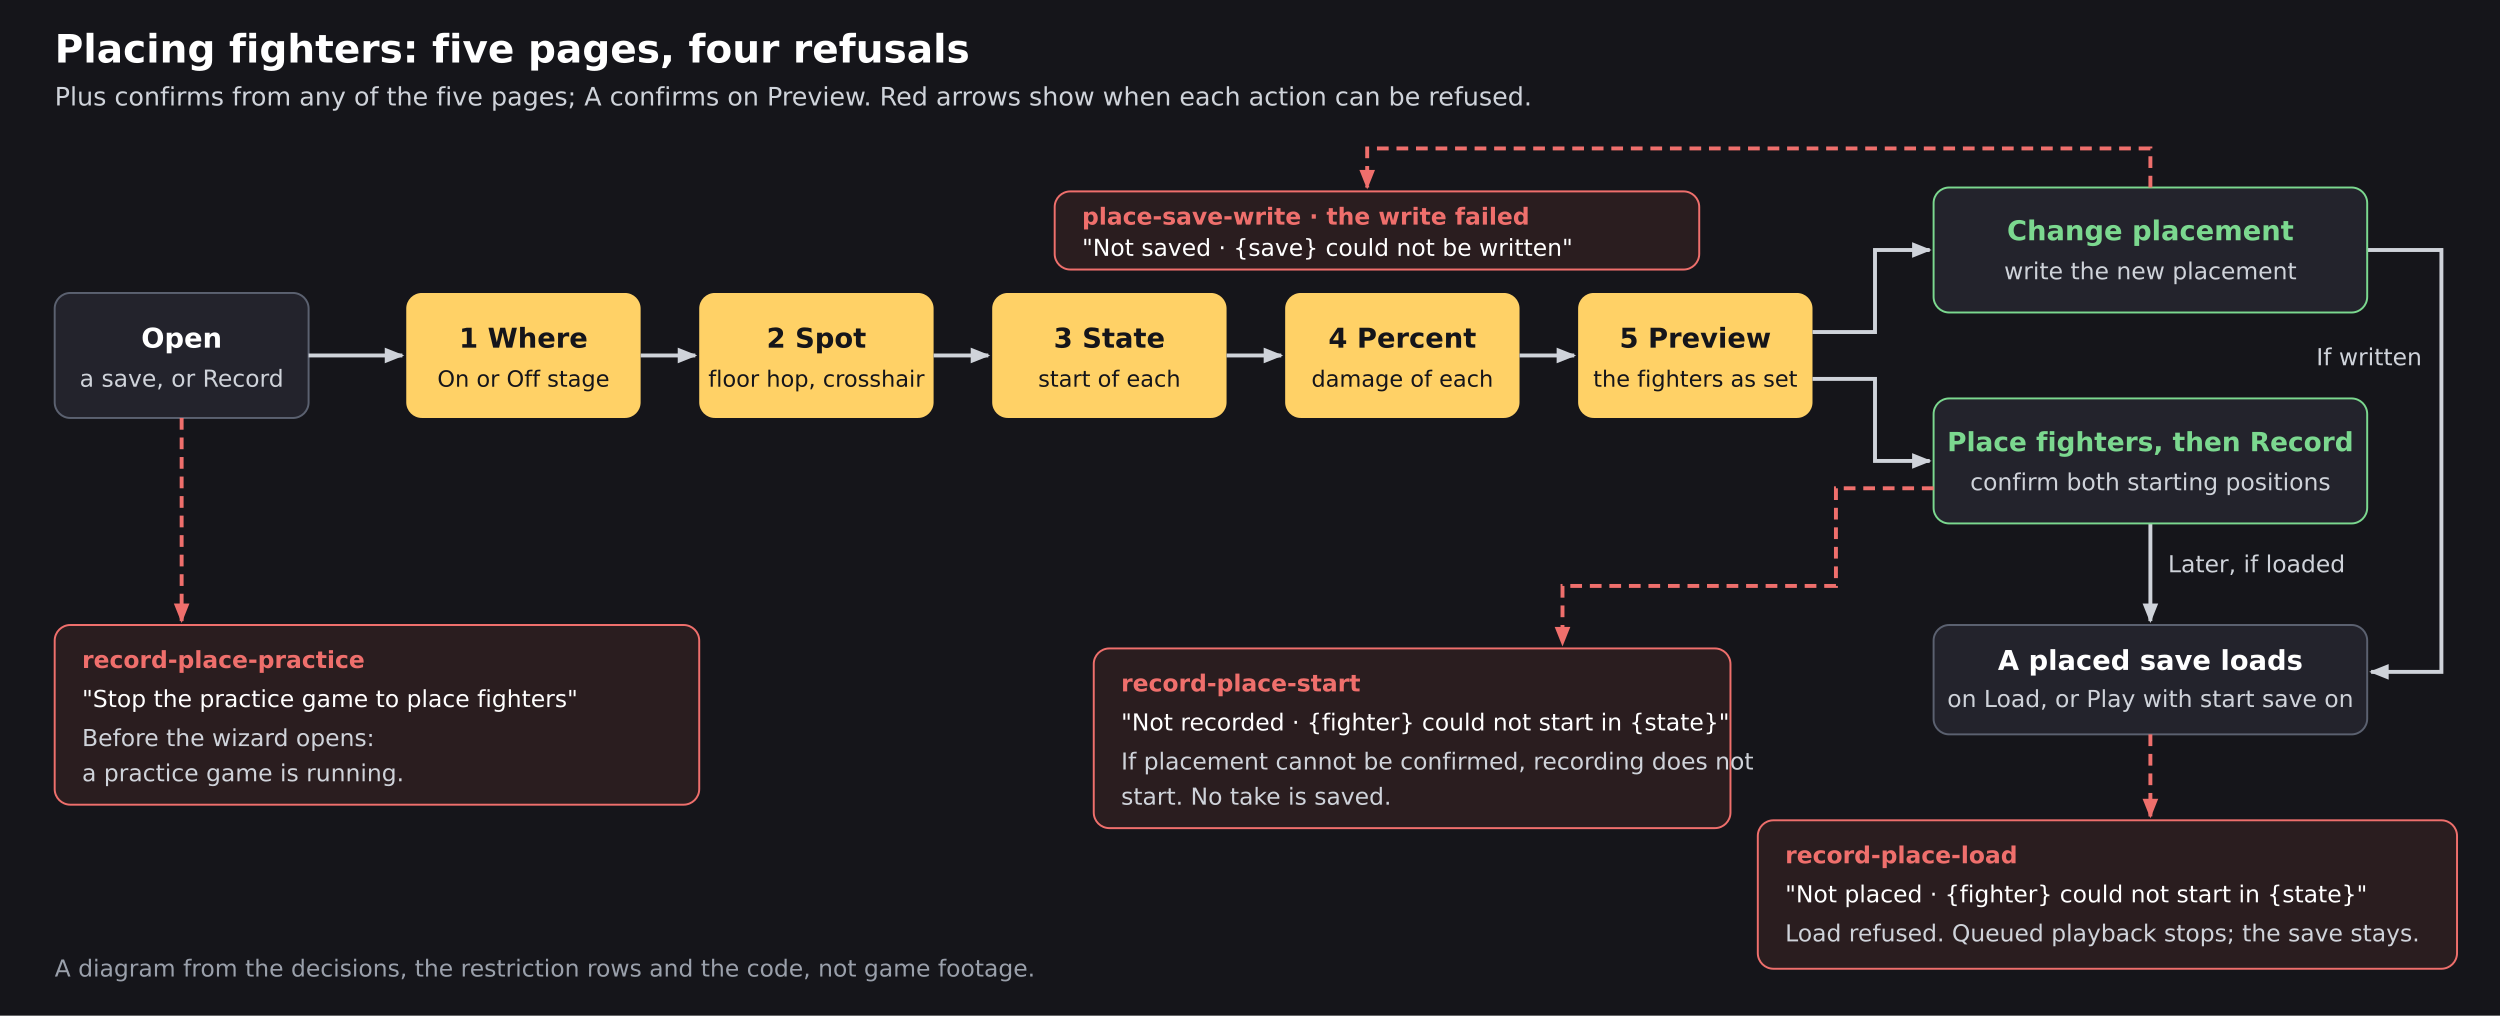
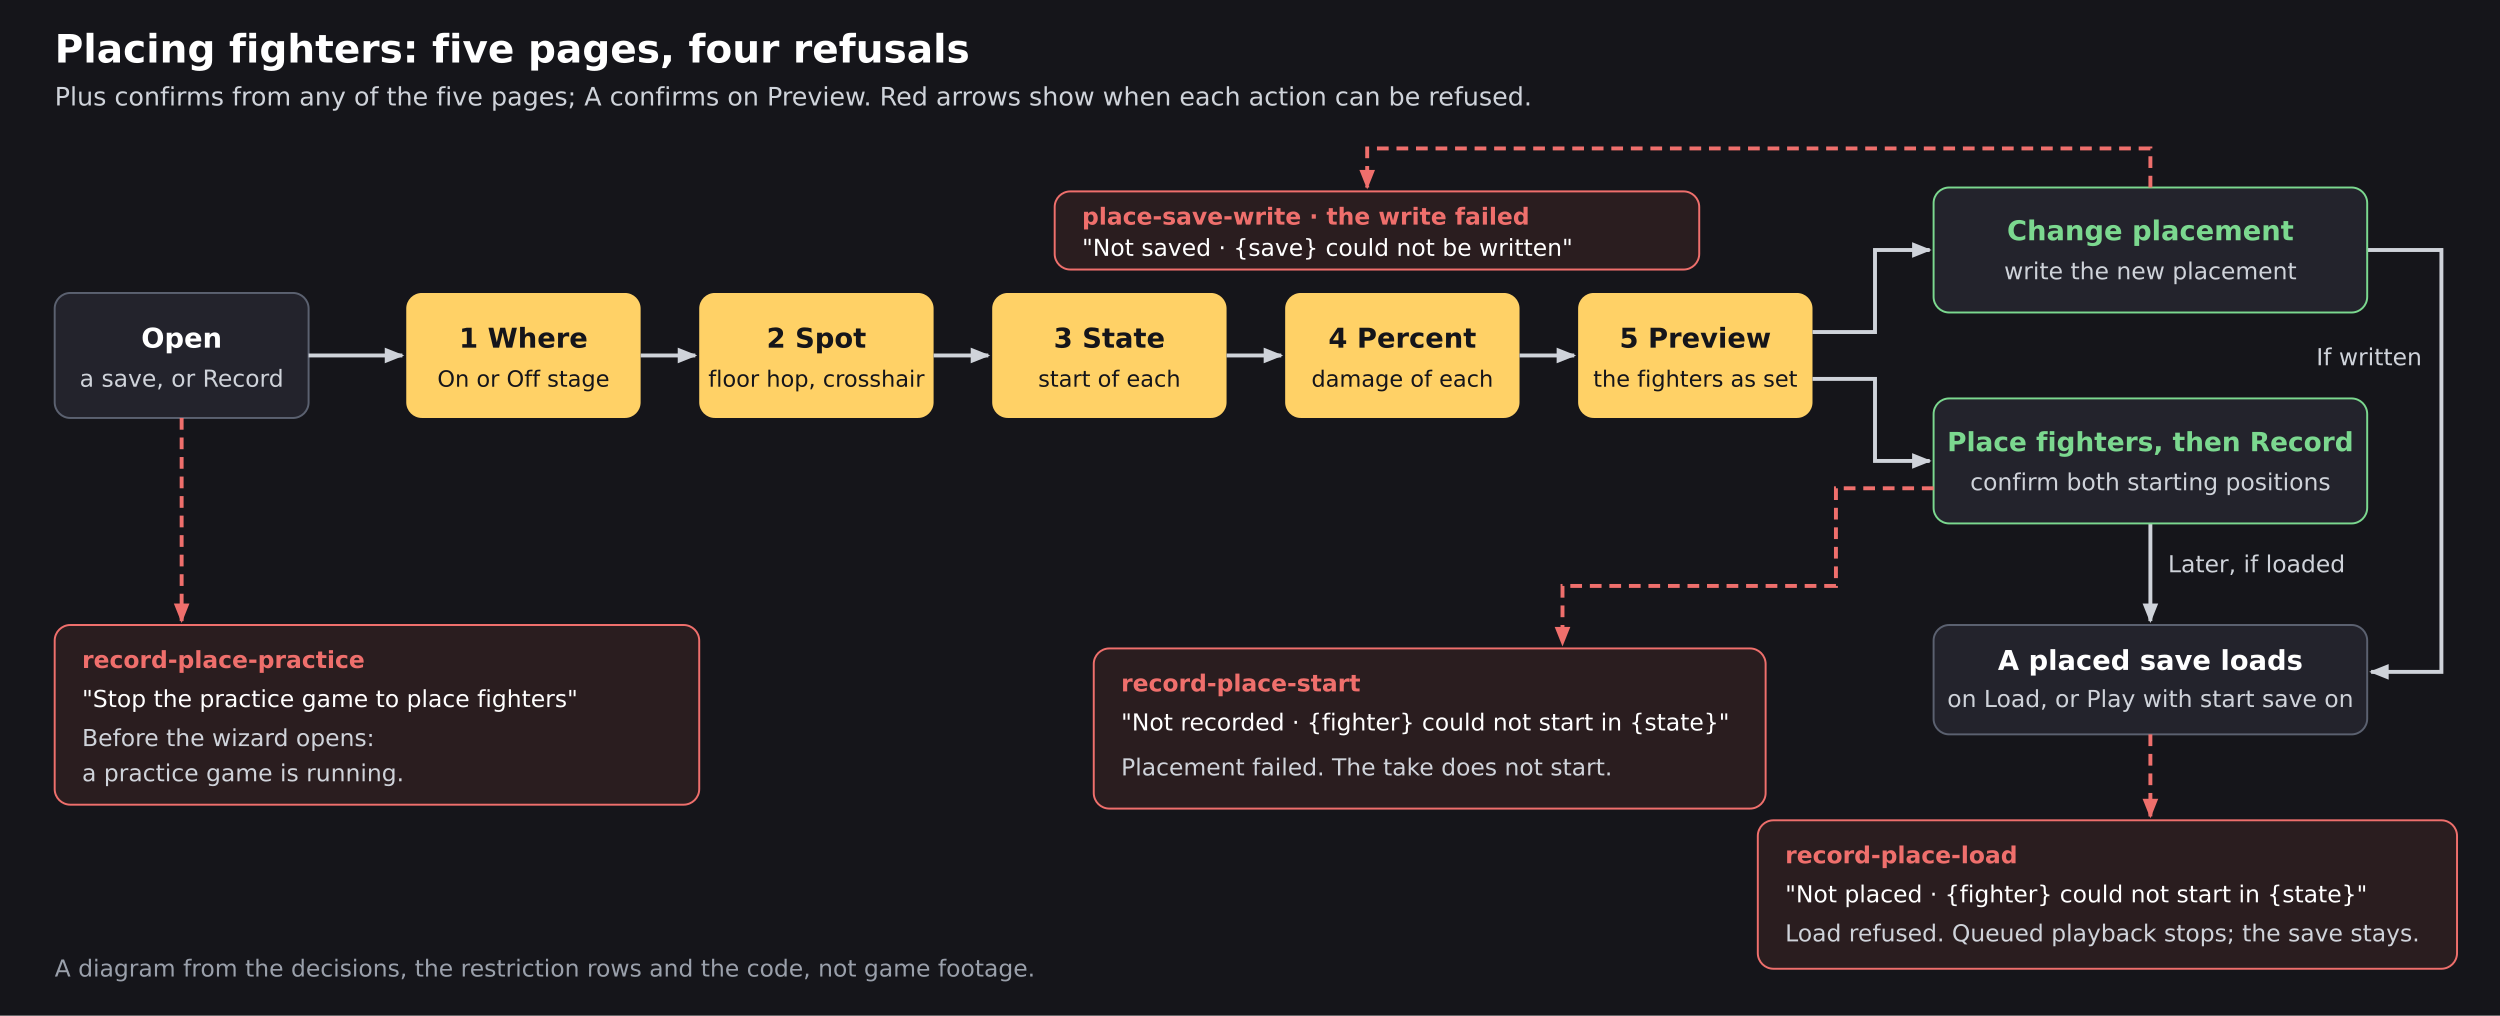
<svg xmlns="http://www.w3.org/2000/svg" width="1280" height="520" viewBox="0 0 1280 520" font-family="DejaVu Sans, Verdana, sans-serif">
  <defs>
    <marker id="go" markerUnits="userSpaceOnUse" markerWidth="10" markerHeight="8" refX="9" refY="4" orient="auto">
      <path d="M0,0 L10,4 L0,8 z" fill="#cfd3da" />
    </marker>
    <marker id="no" markerUnits="userSpaceOnUse" markerWidth="10" markerHeight="8" refX="9" refY="4" orient="auto">
      <path d="M0,0 L10,4 L0,8 z" fill="#ef6f6c" />
    </marker>
  </defs>
  <rect width="1280" height="520" fill="#15151a" />
  <text x="28" y="32" font-size="20" font-weight="bold" fill="#ffffff">Placing fighters: five pages, four refusals</text>
  <text x="28" y="54" font-size="13" fill="#cfd3da">Plus confirms from any of the five pages; A confirms on Preview. Red arrows show when each action can be refused.</text>
  <rect x="28" y="150" width="130" height="64" rx="8" fill="#23232c" stroke="#5b6170" />
  <text x="93" y="178" font-size="14" font-weight="bold" text-anchor="middle" fill="#ffffff">Open</text>
  <text x="93" y="198" font-size="12" text-anchor="middle" fill="#cfd3da">a save, or Record</text>
  <g font-size="14" font-weight="bold" text-anchor="middle" fill="#15151a">
    <rect x="208" y="150" width="120" height="64" rx="8" fill="#ffd166" />
    <text x="268" y="178">1 Where</text>
    <rect x="358" y="150" width="120" height="64" rx="8" fill="#ffd166" />
    <text x="418" y="178">2 Spot</text>
    <rect x="508" y="150" width="120" height="64" rx="8" fill="#ffd166" />
    <text x="568" y="178">3 State</text>
    <rect x="658" y="150" width="120" height="64" rx="8" fill="#ffd166" />
    <text x="718" y="178">4 Percent</text>
    <rect x="808" y="150" width="120" height="64" rx="8" fill="#ffd166" />
    <text x="868" y="178">5 Preview</text>
  </g>
  <g font-size="11.5" text-anchor="middle" fill="#15151a">
    <text x="268" y="198">On or Off stage</text>
    <text x="418" y="198">floor hop, crosshair</text>
    <text x="568" y="198">start of each</text>
    <text x="718" y="198">damage of each</text>
    <text x="868" y="198">the fighters as set</text>
  </g>
  <g stroke="#cfd3da" stroke-width="2" fill="none" marker-end="url(#go)">
    <line x1="158" y1="182" x2="206" y2="182" />
    <line x1="328" y1="182" x2="356" y2="182" />
    <line x1="478" y1="182" x2="506" y2="182" />
    <line x1="628" y1="182" x2="656" y2="182" />
    <line x1="778" y1="182" x2="806" y2="182" />
    <path d="M928,170 L960,170 L960,128 L988,128" />
    <path d="M928,194 L960,194 L960,236 L988,236" />
    <line x1="1101" y1="268" x2="1101" y2="318" />
    <path d="M1212,128 L1250,128 L1250,344 L1214,344" />
  </g>
  <rect x="990" y="96" width="222" height="64" rx="8" fill="#23232c" stroke="#7bd88f" />
  <text x="1101" y="123" font-size="14" font-weight="bold" text-anchor="middle" fill="#7bd88f">Change placement</text>
  <text x="1101" y="143" font-size="12" text-anchor="middle" fill="#cfd3da">write the new placement</text>
  <rect x="990" y="204" width="222" height="64" rx="8" fill="#23232c" stroke="#7bd88f" />
  <text x="1101" y="231" font-size="13.5" font-weight="bold" text-anchor="middle" fill="#7bd88f">Place fighters, then Record</text>
  <text x="1101" y="251" font-size="12" text-anchor="middle" fill="#cfd3da">confirm both starting positions</text>
  <text x="1110" y="293" font-size="12" fill="#cfd3da">Later, if loaded</text>
  <text x="1240" y="187" text-anchor="end" font-size="12" fill="#cfd3da">If written</text>
  <rect x="990" y="320" width="222" height="56" rx="8" fill="#23232c" stroke="#5b6170" />
  <text x="1101" y="343" font-size="14" font-weight="bold" text-anchor="middle" fill="#ffffff">A placed save loads</text>
  <text x="1101" y="362" font-size="12" text-anchor="middle" fill="#cfd3da">on Load, or Play with start save on</text>
  <g stroke="#ef6f6c" stroke-width="2" fill="none" stroke-dasharray="6 4" marker-end="url(#no)">
    <line x1="93" y1="214" x2="93" y2="318" />
    <path d="M1101,96 L1101,76 L700,76 L700,96" />
    <path d="M990,250 L940,250 L940,300 L800,300 L800,330" />
    <line x1="1101" y1="376" x2="1101" y2="418" />
  </g>
  <g font-size="12">
    <rect x="28" y="320" width="330" height="92" rx="8" fill="#2a1d1f" stroke="#ef6f6c" />
    <text x="42" y="342" font-weight="bold" fill="#ef6f6c">record-place-practice</text>
    <text x="42" y="362" fill="#ffffff">"Stop the practice game to place fighters"</text>
    <text x="42" y="382" fill="#cfd3da">Before the wizard opens:</text>
    <text x="42" y="400" fill="#cfd3da">a practice game is running.</text>
    <rect x="540" y="98" width="330" height="40" rx="8" fill="#2a1d1f" stroke="#ef6f6c" />
    <text x="554" y="115" font-weight="bold" fill="#ef6f6c">place-save-write · the write failed</text>
    <text x="554" y="131" fill="#ffffff">"Not saved · {save} could not be written"</text>
-     <rect x="560" y="332" width="326" height="92" rx="8" fill="#2a1d1f" stroke="#ef6f6c" />
+     <rect x="560" y="332" width="344" height="82" rx="8" fill="#2a1d1f" stroke="#ef6f6c" />
    <text x="574" y="354" font-weight="bold" fill="#ef6f6c">record-place-start</text>
    <text x="574" y="374" fill="#ffffff">"Not recorded · {fighter} could not start in {state}"</text>
-     <text x="574" y="394" fill="#cfd3da">If placement cannot be confirmed, recording does not</text>
-     <text x="574" y="412" fill="#cfd3da">start. No take is saved.</text>
+     <text x="574" y="397" fill="#cfd3da">Placement failed. The take does not start.</text>
    <rect x="900" y="420" width="358" height="76" rx="8" fill="#2a1d1f" stroke="#ef6f6c" />
    <text x="914" y="442" font-weight="bold" fill="#ef6f6c">record-place-load</text>
    <text x="914" y="462" fill="#ffffff">"Not placed · {fighter} could not start in {state}"</text>
    <text x="914" y="482" fill="#cfd3da">Load refused. Queued playback stops; the save stays.</text>
  </g>
  <text x="28" y="500" font-size="12" fill="#9aa0ab">A diagram from the decisions, the restriction rows and the code, not game footage.</text>
</svg>
